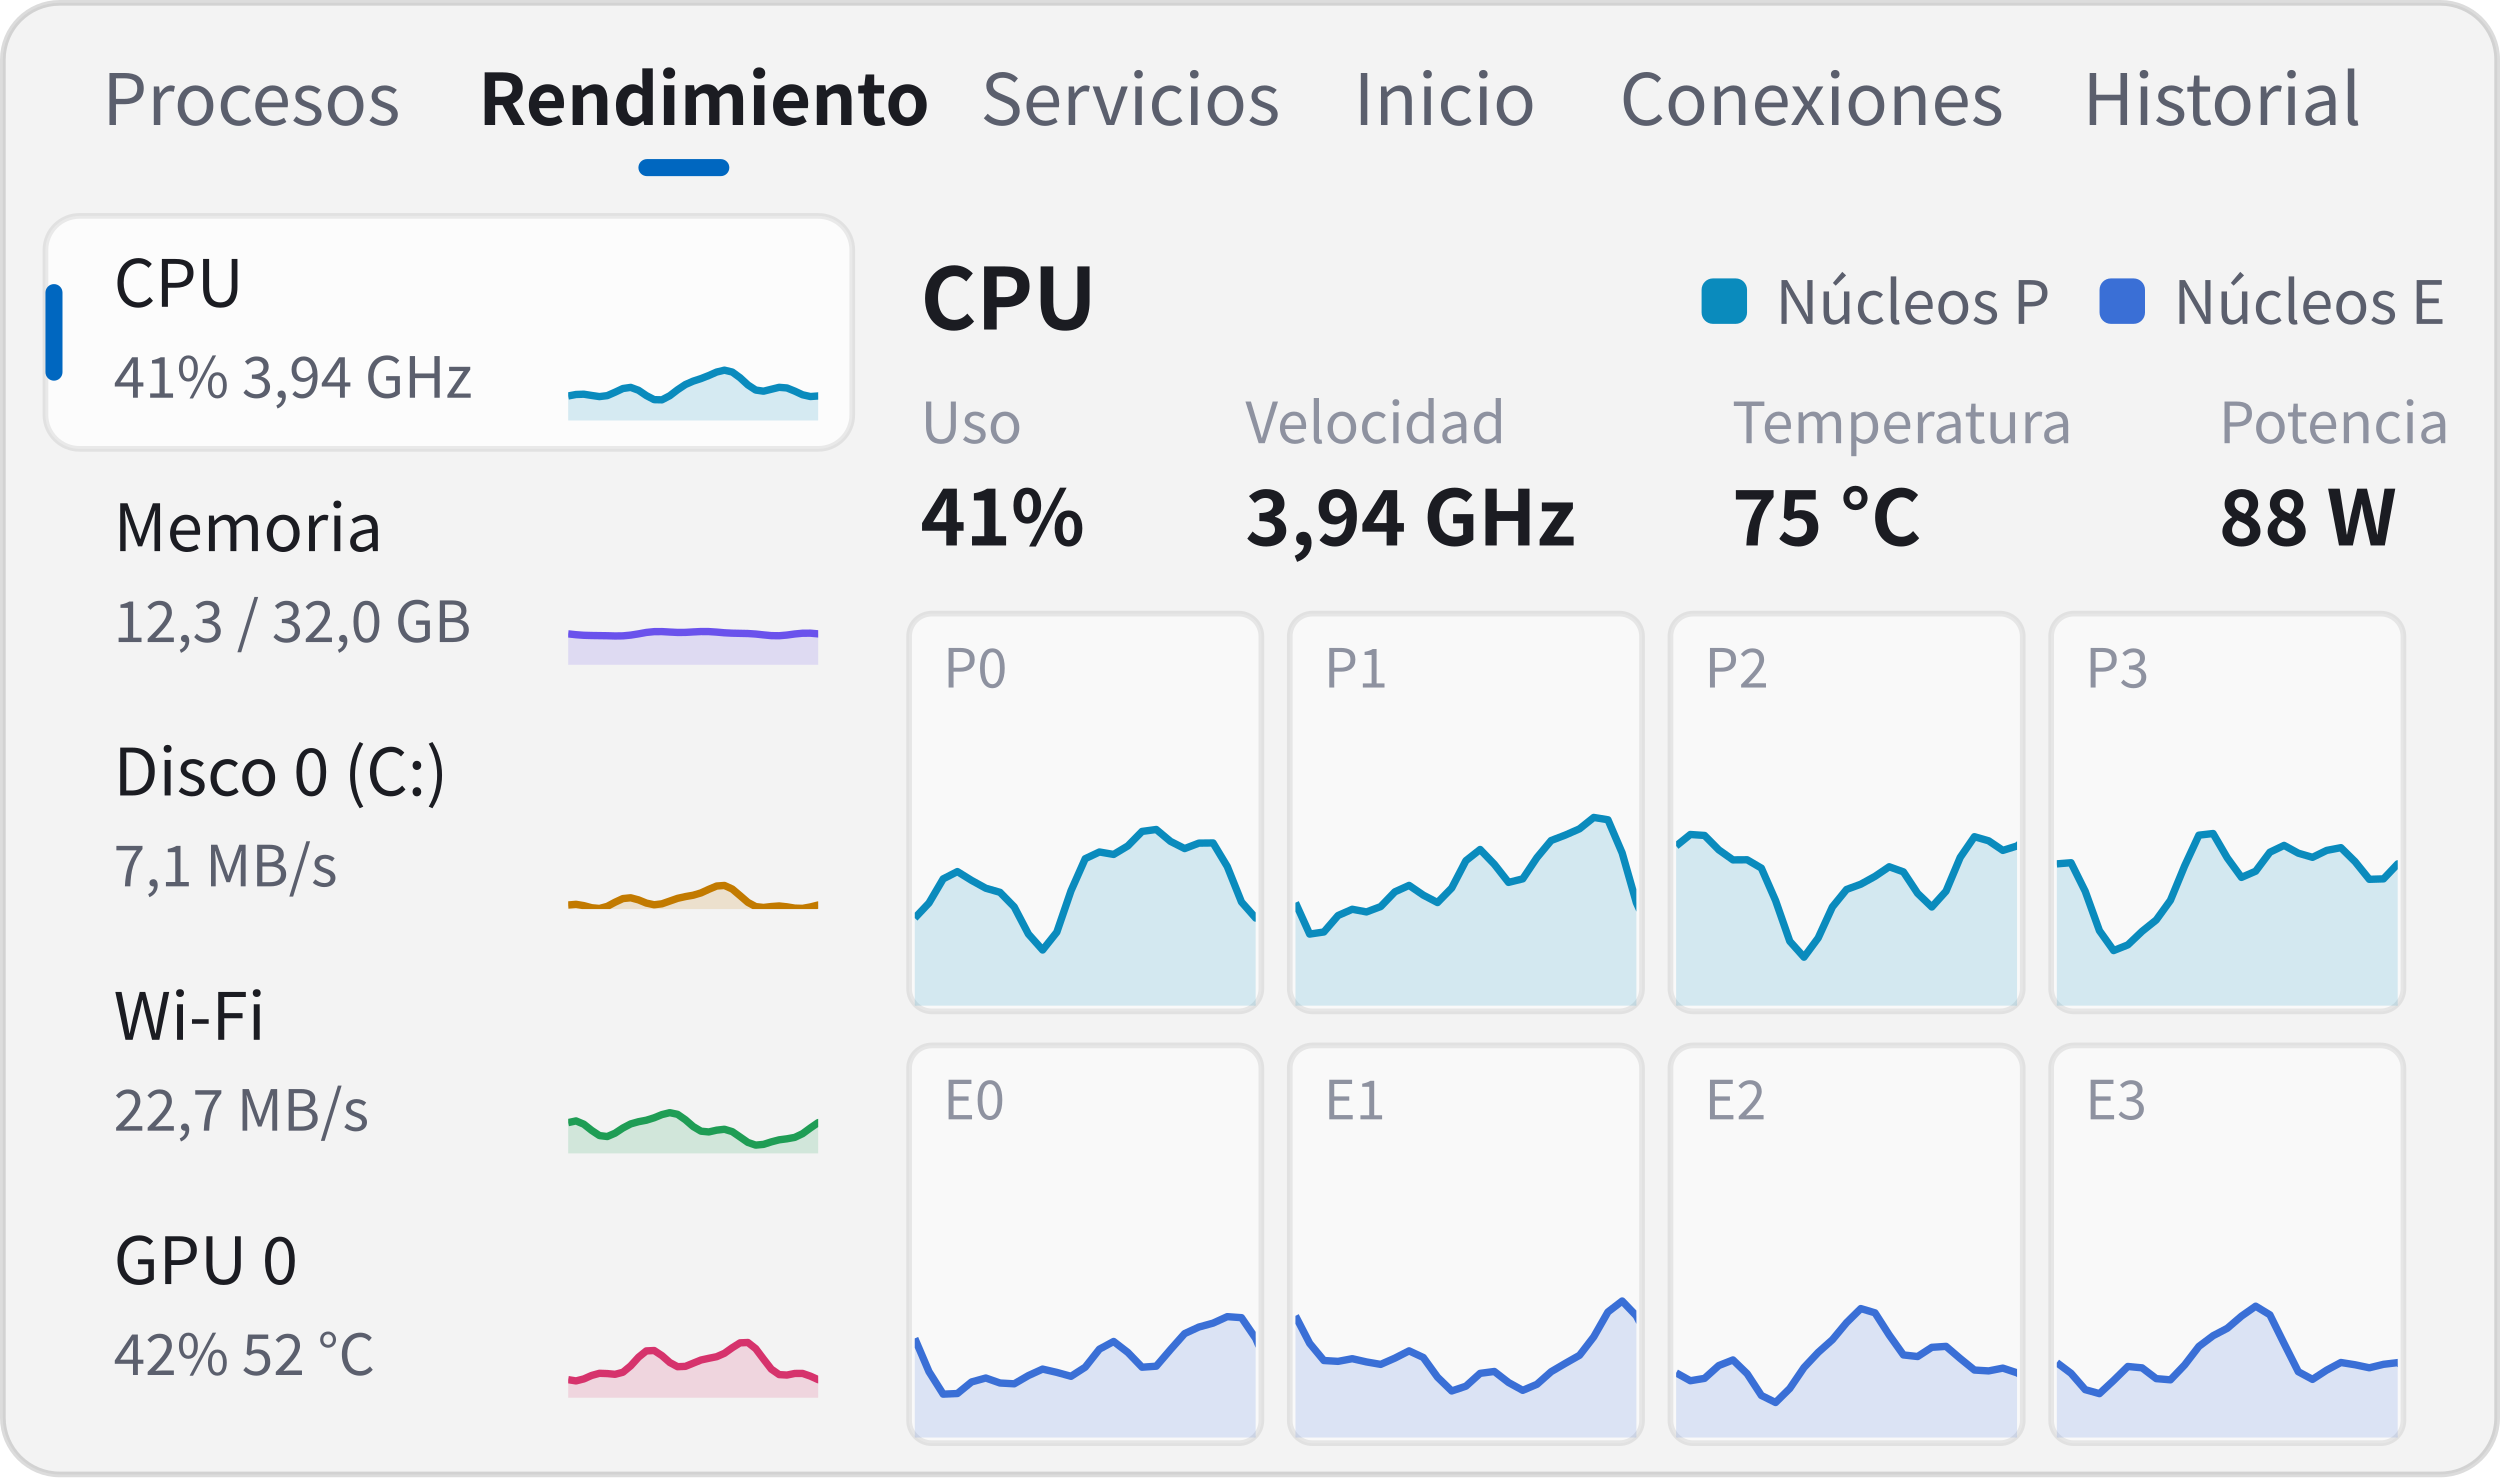
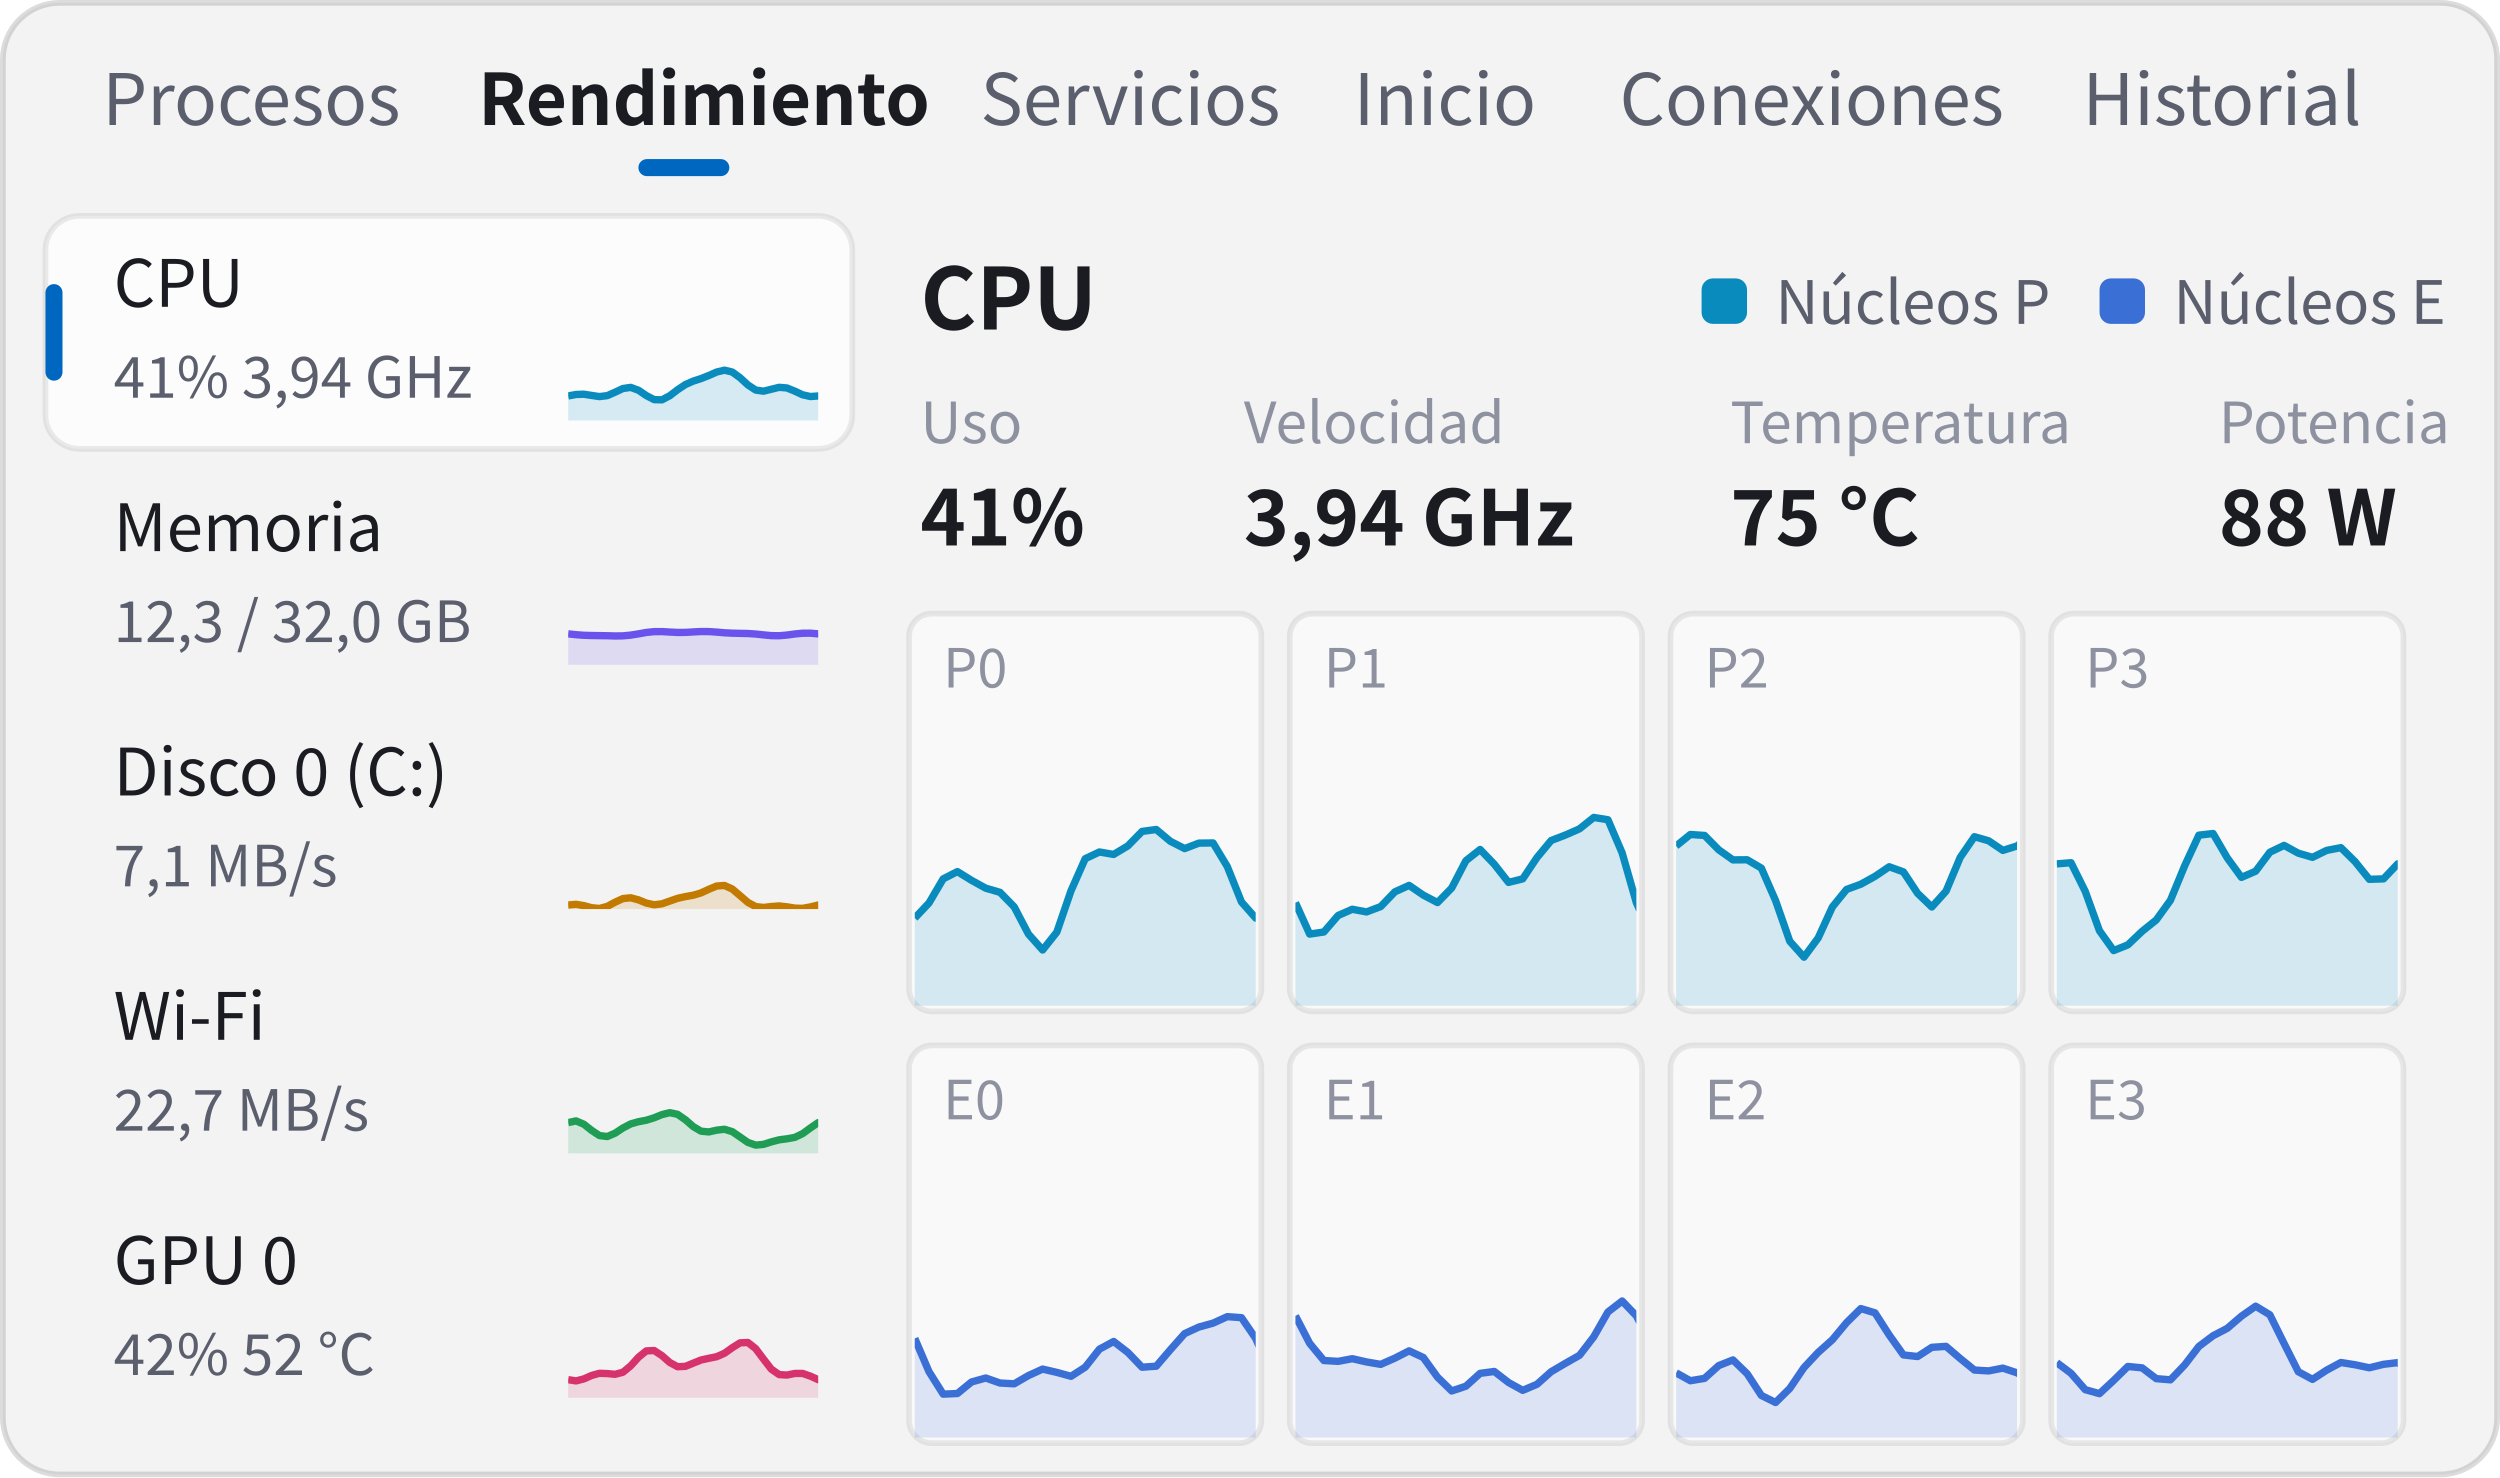
<svg xmlns="http://www.w3.org/2000/svg" width="440" height="260" viewBox="0 0 440 260" role="img" aria-label="Argus · Rendimiento">
  <style>text{font-family:'Segoe UI Variable Text','Segoe UI','PingFang SC','Microsoft YaHei UI','Microsoft YaHei','Noto Sans CJK SC','Noto Sans SC',system-ui,-apple-system,BlinkMacSystemFont,sans-serif;font-variant-numeric:tabular-nums}@keyframes a0{from{transform:translateX(0)}to{transform:translateX(-44px)}}.a0{animation:a0 8s linear infinite}@keyframes a1{from{transform:translateX(0)}to{transform:translateX(-44px)}}.a1{animation:a1 8s linear infinite}@keyframes a2{from{transform:translateX(0)}to{transform:translateX(-44px)}}.a2{animation:a2 8s linear infinite}@keyframes a3{from{transform:translateX(0)}to{transform:translateX(-44px)}}.a3{animation:a3 8s linear infinite}@keyframes a4{from{transform:translateX(0)}to{transform:translateX(-44px)}}.a4{animation:a4 8s linear infinite}@keyframes a5{0%{opacity:1}31%{opacity:1}33.3%{opacity:0}97%{opacity:0}100%{opacity:1}}.a5{animation:a5 6s linear infinite}@keyframes a6{0%{opacity:0}31%{opacity:0}33.3%{opacity:1}64%{opacity:1}66.6%{opacity:0}100%{opacity:0}}.a6{animation:a6 6s linear infinite}@keyframes a7{0%{opacity:0}64%{opacity:0}66.6%{opacity:1}97%{opacity:1}100%{opacity:0}}.a7{animation:a7 6s linear infinite}@keyframes a8{from{transform:translateX(0)}to{transform:translateX(-60px)}}.a8{animation:a8 8s linear infinite}@keyframes a9{from{transform:translateX(0)}to{transform:translateX(-60px)}}.a9{animation:a9 8s linear infinite}@keyframes a10{from{transform:translateX(0)}to{transform:translateX(-60px)}}.a10{animation:a10 8s linear infinite}@keyframes a11{from{transform:translateX(0)}to{transform:translateX(-60px)}}.a11{animation:a11 8s linear infinite}@keyframes a12{from{transform:translateX(0)}to{transform:translateX(-60px)}}.a12{animation:a12 8s linear infinite}@keyframes a13{from{transform:translateX(0)}to{transform:translateX(-60px)}}.a13{animation:a13 8s linear infinite}@keyframes a14{from{transform:translateX(0)}to{transform:translateX(-60px)}}.a14{animation:a14 8s linear infinite}@keyframes a15{from{transform:translateX(0)}to{transform:translateX(-60px)}}.a15{animation:a15 8s linear infinite}@media (prefers-reduced-motion:reduce){*{animation:none!important}}</style>
  <rect x="0.5" y="0.5" width="439" height="259" fill="#f3f3f3" rx="10" stroke="rgba(0,0,0,0.14)" stroke-width="1" />
  <text x="18" y="22" font-size="12.5" fill="#5b5f6d">Procesos</text>
  <text x="84.16" y="22" font-size="12.5" fill="#1b1c22" font-weight="600">Rendimiento</text>
  <rect x="112.36" y="28" width="16" height="3" fill="#0067c0" rx="1.5" />
  <text x="172.56" y="22" font-size="12.5" fill="#5b5f6d">Servicios</text>
  <text x="238.24" y="22" font-size="12.5" fill="#5b5f6d">Inicio</text>
  <text x="285.05" y="22" font-size="12.5" fill="#5b5f6d">Conexiones</text>
  <text x="366.52" y="22" font-size="12.5" fill="#5b5f6d">Historial</text>
  <rect x="8" y="38" width="142" height="41" fill="rgba(255,255,255,0.78)" rx="6" stroke="rgba(0,0,0,0.075)" stroke-width="1" />
  <rect x="8" y="50" width="3" height="17" fill="#0067c0" rx="1.5" />
  <text x="20" y="54" font-size="11.5" fill="#1b1c22">CPU</text>
  <text x="20" y="70" font-size="10" fill="#5b5f6d">41%  3,94 GHz</text>
  <svg x="100" y="58" width="44" height="16" overflow="hidden">
    <g class="a0">
      <path d="M0 11.69L1.38 11.43L2.75 11.38L4.13 11.6L5.5 11.8L6.88 11.63L8.25 11.03L9.63 10.38L11 10.18L12.38 10.69L13.75 11.62L15.13 12.34L16.5 12.37L17.88 11.65L19.25 10.6L20.63 9.68L22 9.08L23.38 8.63L24.75 8.09L26.13 7.48L27.5 7.15L28.88 7.48L30.25 8.48L31.63 9.75L33 10.65L34.38 10.85L35.75 10.51L37.13 10.17L38.5 10.28L39.88 10.84L41.25 11.48L42.63 11.79L44 11.69L45.38 11.43L46.75 11.38L48.13 11.6L49.5 11.8L50.88 11.63L52.25 11.03L53.63 10.38L55 10.18L56.38 10.69L57.75 11.62L59.13 12.34L60.5 12.37L61.88 11.65L63.25 10.6L64.63 9.68L66 9.08L67.38 8.63L68.75 8.09L70.13 7.48L71.5 7.15L72.88 7.48L74.25 8.48L75.63 9.75L77 10.65L78.38 10.85L79.75 10.51L81.13 10.17L82.5 10.28L83.88 10.84L85.25 11.48L86.63 11.79L88 11.69L89.38 16L0 16Z" fill="#0a8bbd" fill-opacity="0.16" />
      <path d="M0 11.69L1.38 11.43L2.75 11.38L4.13 11.6L5.5 11.8L6.88 11.63L8.25 11.03L9.63 10.38L11 10.18L12.38 10.69L13.75 11.62L15.13 12.34L16.5 12.37L17.88 11.65L19.25 10.6L20.63 9.68L22 9.08L23.38 8.63L24.75 8.09L26.13 7.48L27.5 7.15L28.88 7.48L30.25 8.48L31.63 9.75L33 10.65L34.38 10.85L35.75 10.51L37.13 10.17L38.5 10.28L39.88 10.84L41.25 11.48L42.63 11.79L44 11.69L45.38 11.43L46.75 11.38L48.13 11.6L49.5 11.8L50.88 11.63L52.25 11.03L53.63 10.38L55 10.18L56.38 10.69L57.75 11.62L59.13 12.34L60.5 12.37L61.88 11.65L63.25 10.6L64.63 9.68L66 9.08L67.38 8.63L68.75 8.09L70.13 7.48L71.5 7.15L72.88 7.48L74.25 8.48L75.63 9.75L77 10.65L78.38 10.85L79.75 10.51L81.13 10.17L82.5 10.28L83.88 10.84L85.25 11.48L86.63 11.79L88 11.69" fill="none" stroke="#0a8bbd" stroke-width="1.3" stroke-linejoin="round" />
    </g>
  </svg>
  <text x="20" y="97" font-size="11.5" fill="#1b1c22">Memoria</text>
  <text x="20" y="113" font-size="10" fill="#5b5f6d">12,3 / 32,0 GB</text>
  <svg x="100" y="101" width="44" height="16" overflow="hidden">
    <g class="a1">
      <path d="M0 10.56L1.38 10.71L2.75 10.81L4.13 10.85L5.5 10.87L6.88 10.89L8.25 10.93L9.63 10.91L11 10.78L12.38 10.56L13.75 10.31L15.13 10.17L16.5 10.16L17.88 10.24L19.25 10.31L20.63 10.3L22 10.22L23.38 10.15L24.75 10.16L26.13 10.25L27.5 10.37L28.88 10.44L30.25 10.47L31.63 10.5L33 10.59L34.38 10.74L35.75 10.87L37.13 10.89L38.5 10.77L39.88 10.58L41.25 10.45L42.63 10.44L44 10.56L45.38 10.71L46.75 10.81L48.13 10.85L49.5 10.87L50.88 10.89L52.25 10.93L53.63 10.91L55 10.78L56.38 10.56L57.75 10.31L59.13 10.17L60.5 10.16L61.88 10.24L63.25 10.31L64.63 10.3L66 10.22L67.38 10.15L68.75 10.16L70.13 10.25L71.5 10.37L72.88 10.44L74.25 10.47L75.63 10.5L77 10.59L78.38 10.74L79.75 10.87L81.13 10.89L82.5 10.77L83.88 10.58L85.25 10.45L86.63 10.44L88 10.56L89.38 16L0 16Z" fill="#6a52ec" fill-opacity="0.16" />
      <path d="M0 10.56L1.38 10.71L2.75 10.81L4.13 10.85L5.5 10.87L6.88 10.89L8.25 10.93L9.63 10.91L11 10.78L12.38 10.56L13.75 10.31L15.13 10.17L16.5 10.16L17.88 10.24L19.25 10.31L20.63 10.3L22 10.22L23.38 10.15L24.75 10.16L26.13 10.25L27.5 10.37L28.88 10.44L30.25 10.47L31.63 10.5L33 10.59L34.38 10.74L35.75 10.87L37.13 10.89L38.5 10.77L39.88 10.58L41.25 10.45L42.63 10.44L44 10.56L45.38 10.71L46.75 10.81L48.13 10.85L49.5 10.87L50.88 10.89L52.25 10.93L53.63 10.91L55 10.78L56.38 10.56L57.75 10.31L59.13 10.17L60.5 10.16L61.88 10.24L63.25 10.31L64.63 10.3L66 10.22L67.38 10.15L68.75 10.16L70.13 10.25L71.5 10.37L72.88 10.44L74.25 10.47L75.63 10.5L77 10.59L78.38 10.74L79.75 10.87L81.13 10.89L82.5 10.77L83.88 10.58L85.25 10.45L86.63 10.44L88 10.56" fill="none" stroke="#6a52ec" stroke-width="1.3" stroke-linejoin="round" />
    </g>
  </svg>
  <text x="20" y="140" font-size="11.5" fill="#1b1c22">Disco 0 (C:)</text>
  <text x="20" y="156" font-size="10" fill="#5b5f6d">7,1 MB/s</text>
  <svg x="100" y="144" width="44" height="16" overflow="hidden">
    <g class="a2">
      <path d="M0 15.28L1.38 15.16L2.75 15.39L4.13 15.76L5.5 15.89L6.88 15.52L8.25 14.79L9.63 14.15L11 14.01L12.38 14.38L13.75 14.94L15.13 15.24L16.5 15.07L17.88 14.59L19.25 14.11L20.63 13.8L22 13.56L23.38 13.15L24.75 12.52L26.13 11.94L27.5 11.84L28.88 12.47L30.25 13.63L31.63 14.82L33 15.56L34.38 15.71L35.75 15.55L37.13 15.45L38.5 15.6L39.88 15.83L41.25 15.87L42.63 15.62L44 15.28L45.38 15.16L46.75 15.39L48.13 15.76L49.5 15.89L50.88 15.52L52.25 14.79L53.63 14.15L55 14.01L56.38 14.38L57.75 14.94L59.13 15.24L60.5 15.07L61.88 14.59L63.25 14.11L64.63 13.8L66 13.56L67.38 13.15L68.75 12.52L70.13 11.94L71.5 11.84L72.88 12.47L74.25 13.63L75.63 14.82L77 15.56L78.38 15.71L79.75 15.55L81.13 15.45L82.5 15.6L83.88 15.83L85.25 15.87L86.63 15.62L88 15.28L89.38 16L0 16Z" fill="#c27a00" fill-opacity="0.16" />
      <path d="M0 15.28L1.38 15.16L2.75 15.39L4.13 15.76L5.5 15.89L6.88 15.52L8.25 14.79L9.63 14.15L11 14.01L12.38 14.38L13.75 14.94L15.13 15.24L16.5 15.07L17.88 14.59L19.25 14.11L20.63 13.8L22 13.56L23.38 13.15L24.75 12.52L26.13 11.94L27.5 11.84L28.88 12.47L30.25 13.63L31.63 14.82L33 15.56L34.38 15.71L35.75 15.55L37.13 15.45L38.5 15.6L39.88 15.83L41.25 15.87L42.63 15.62L44 15.28L45.38 15.16L46.75 15.39L48.13 15.76L49.5 15.89L50.88 15.52L52.25 14.79L53.63 14.15L55 14.01L56.38 14.38L57.75 14.94L59.13 15.24L60.5 15.07L61.88 14.59L63.25 14.11L64.63 13.8L66 13.56L67.38 13.15L68.75 12.52L70.13 11.94L71.5 11.84L72.88 12.47L74.25 13.63L75.63 14.82L77 15.56L78.38 15.71L79.75 15.55L81.13 15.45L82.5 15.6L83.88 15.83L85.25 15.87L86.63 15.62L88 15.28" fill="none" stroke="#c27a00" stroke-width="1.3" stroke-linejoin="round" />
    </g>
  </svg>
  <text x="20" y="183" font-size="11.5" fill="#1b1c22">Wi-Fi</text>
  <text x="20" y="199" font-size="10" fill="#5b5f6d">22,7 MB/s</text>
  <svg x="100" y="187" width="44" height="16" overflow="hidden">
    <g class="a3">
      <path d="M0 10.58L1.38 10.28L2.75 10.86L4.13 11.95L5.5 12.86L6.88 13.03L8.25 12.44L9.63 11.53L11 10.81L12.38 10.42L13.75 10.16L15.13 9.73L16.5 9.17L17.88 8.83L19.25 9.12L20.63 10.08L22 11.27L23.38 12.09L24.75 12.22L26.13 11.91L27.5 11.75L28.88 12.17L30.25 13.11L31.63 14.07L33 14.54L34.38 14.41L35.75 13.97L37.13 13.61L38.5 13.43L39.88 13.18L41.25 12.53L42.63 11.52L44 10.58L45.38 10.28L46.75 10.86L48.13 11.95L49.5 12.86L50.88 13.03L52.25 12.44L53.63 11.53L55 10.81L56.38 10.42L57.75 10.16L59.13 9.73L60.5 9.17L61.88 8.83L63.25 9.12L64.63 10.08L66 11.27L67.38 12.09L68.75 12.22L70.13 11.91L71.5 11.75L72.88 12.17L74.25 13.11L75.63 14.07L77 14.54L78.38 14.41L79.75 13.97L81.13 13.61L82.5 13.43L83.88 13.18L85.25 12.53L86.63 11.52L88 10.58L89.38 16L0 16Z" fill="#1f9d55" fill-opacity="0.16" />
      <path d="M0 10.58L1.38 10.28L2.75 10.86L4.13 11.95L5.5 12.86L6.88 13.03L8.25 12.44L9.63 11.53L11 10.81L12.38 10.42L13.75 10.16L15.13 9.73L16.5 9.17L17.88 8.83L19.25 9.12L20.63 10.08L22 11.27L23.38 12.09L24.75 12.22L26.13 11.91L27.5 11.75L28.88 12.17L30.25 13.11L31.63 14.07L33 14.54L34.38 14.41L35.75 13.97L37.13 13.61L38.5 13.43L39.88 13.18L41.25 12.53L42.63 11.52L44 10.58L45.38 10.28L46.75 10.86L48.13 11.95L49.5 12.86L50.88 13.03L52.25 12.44L53.63 11.53L55 10.81L56.38 10.42L57.75 10.16L59.13 9.73L60.5 9.17L61.88 8.83L63.25 9.12L64.63 10.08L66 11.27L67.38 12.09L68.75 12.22L70.13 11.91L71.5 11.75L72.88 12.17L74.25 13.11L75.63 14.07L77 14.54L78.38 14.41L79.75 13.97L81.13 13.61L82.5 13.43L83.88 13.18L85.25 12.53L86.63 11.52L88 10.58" fill="none" stroke="#1f9d55" stroke-width="1.3" stroke-linejoin="round" />
    </g>
  </svg>
  <text x="20" y="226" font-size="11.5" fill="#1b1c22">GPU 0</text>
  <text x="20" y="242" font-size="10" fill="#5b5f6d">42%  52 °C</text>
  <svg x="100" y="230" width="44" height="16" overflow="hidden">
    <g class="a4">
      <path d="M0 12.82L1.38 13.04L2.75 12.69L4.13 12.08L5.5 11.7L6.88 11.75L8.25 11.88L9.63 11.52L11 10.39L12.38 8.87L13.75 7.76L15.13 7.69L16.5 8.59L17.88 9.8L19.25 10.54L20.63 10.48L22 9.92L23.38 9.36L24.75 9.06L26.13 8.78L27.5 8.18L28.88 7.2L30.25 6.34L31.63 6.28L33 7.36L34.38 9.2L35.75 10.97L37.13 11.93L38.5 12.01L39.88 11.73L41.25 11.72L42.63 12.2L44 12.82L45.38 13.04L46.75 12.69L48.13 12.08L49.5 11.7L50.88 11.75L52.25 11.88L53.63 11.52L55 10.39L56.38 8.87L57.75 7.76L59.13 7.69L60.5 8.59L61.88 9.8L63.25 10.54L64.63 10.48L66 9.92L67.38 9.36L68.75 9.06L70.13 8.78L71.5 8.18L72.88 7.2L74.25 6.34L75.63 6.28L77 7.36L78.38 9.2L79.75 10.97L81.13 11.93L82.5 12.01L83.88 11.73L85.25 11.72L86.63 12.2L88 12.82L89.38 16L0 16Z" fill="#d6336c" fill-opacity="0.16" />
      <path d="M0 12.82L1.38 13.04L2.75 12.69L4.13 12.08L5.5 11.7L6.88 11.75L8.25 11.88L9.63 11.52L11 10.39L12.38 8.87L13.75 7.76L15.13 7.69L16.5 8.59L17.88 9.8L19.25 10.54L20.63 10.48L22 9.92L23.38 9.36L24.75 9.06L26.13 8.78L27.5 8.18L28.88 7.2L30.25 6.34L31.63 6.28L33 7.36L34.38 9.2L35.75 10.97L37.13 11.93L38.5 12.01L39.88 11.73L41.25 11.72L42.63 12.2L44 12.82L45.38 13.04L46.75 12.69L48.13 12.08L49.5 11.7L50.88 11.75L52.25 11.88L53.63 11.52L55 10.39L56.38 8.87L57.75 7.76L59.13 7.69L60.5 8.59L61.88 9.8L63.25 10.54L64.63 10.48L66 9.92L67.38 9.36L68.75 9.06L70.13 8.78L71.5 8.18L72.88 7.2L74.25 6.34L75.63 6.28L77 7.36L78.38 9.2L79.75 10.97L81.13 11.93L82.5 12.01L83.88 11.73L85.25 11.72L86.63 12.2L88 12.82" fill="none" stroke="#d6336c" stroke-width="1.3" stroke-linejoin="round" />
    </g>
  </svg>
  <text x="162" y="58" font-size="15" fill="#1b1c22" font-weight="600">CPU</text>
  <text x="382.52" y="57" font-size="10.5" fill="#5b5f6d">Núcleos E</text>
  <rect x="369.52" y="49" width="8" height="8" fill="#3a6fd6" rx="2" />
  <text x="312.48" y="57" font-size="10.5" fill="#5b5f6d">Núcleos P</text>
  <rect x="299.48" y="49" width="8" height="8" fill="#0a8bbd" rx="2" />
  <text x="162" y="78" font-size="10" fill="#8e92a0">Uso</text>
  <text x="162" y="96" font-size="13.5" fill="#1b1c22" font-weight="600" opacity="1" class="a5">41%</text>
  <text x="162" y="96" font-size="13.5" fill="#1b1c22" font-weight="600" opacity="0" class="a6">44%</text>
  <text x="162" y="96" font-size="13.5" fill="#1b1c22" font-weight="600" opacity="0" class="a7">38%</text>
-   <text x="219.18" y="78" font-size="10" fill="#8e92a0">Velocidad</text>
-   <text x="219.18" y="96" font-size="13.5" fill="#1b1c22" font-weight="600" opacity="1" class="a5">3,94 GHz</text>
-   <text x="219.18" y="96" font-size="13.5" fill="#1b1c22" font-weight="600" opacity="0" class="a6">4,12 GHz</text>
-   <text x="219.18" y="96" font-size="13.5" fill="#1b1c22" font-weight="600" opacity="0" class="a7">3,87 GHz</text>
-   <text x="304.84" y="78" font-size="10" fill="#8e92a0">Temperatura</text>
-   <text x="304.84" y="96" font-size="13.5" fill="#1b1c22" font-weight="600" opacity="1" class="a5">75 °C</text>
-   <text x="304.84" y="96" font-size="13.5" fill="#1b1c22" font-weight="600" opacity="0" class="a6">77 °C</text>
-   <text x="304.84" y="96" font-size="13.5" fill="#1b1c22" font-weight="600" opacity="0" class="a7">74 °C</text>
+   <text x="218.91" y="78" font-size="10" fill="#8e92a0">Velocidad</text>
+   <text x="218.91" y="96" font-size="13.5" fill="#1b1c22" font-weight="600" opacity="1" class="a5">3,94 GHz</text>
+   <text x="218.91" y="96" font-size="13.5" fill="#1b1c22" font-weight="600" opacity="0" class="a6">4,12 GHz</text>
+   <text x="218.91" y="96" font-size="13.5" fill="#1b1c22" font-weight="600" opacity="0" class="a7">3,87 GHz</text>
+   <text x="304.54" y="78" font-size="10" fill="#8e92a0">Temperatura</text>
+   <text x="304.54" y="96" font-size="13.5" fill="#1b1c22" font-weight="600" opacity="1" class="a5">75 °C</text>
+   <text x="304.54" y="96" font-size="13.5" fill="#1b1c22" font-weight="600" opacity="0" class="a6">77 °C</text>
+   <text x="304.54" y="96" font-size="13.5" fill="#1b1c22" font-weight="600" opacity="0" class="a7">74 °C</text>
  <text x="390.5" y="78" font-size="10" fill="#8e92a0">Potencia</text>
  <text x="390.5" y="96" font-size="13.5" fill="#1b1c22" font-weight="600" opacity="1" class="a5">88 W</text>
  <text x="390.5" y="96" font-size="13.5" fill="#1b1c22" font-weight="600" opacity="0" class="a6">93 W</text>
  <text x="390.5" y="96" font-size="13.5" fill="#1b1c22" font-weight="600" opacity="0" class="a7">84 W</text>
  <rect x="160" y="108" width="62" height="70" fill="rgba(255,255,255,0.5)" rx="4" stroke="rgba(0,0,0,0.075)" stroke-width="1" />
  <text x="166" y="121" font-size="9.5" fill="#8e92a0">P0</text>
  <svg x="161" y="126" width="60" height="51" overflow="hidden">
    <g class="a8">
      <path d="M0 35.58L2.5 32.93L5 28.68L7.5 27.4L10 28.95L12.5 30.33L15 31.05L17.5 33.61L20 38.39L22.5 41.2L25 38.06L27.5 30.77L30 25.13L32.5 23.95L35 24.38L37.5 22.88L40 20.33L42.5 19.99L45 22.08L47.5 23.35L50 22.39L52.5 22.36L55 26.51L57.5 32.75L60 35.58L62.5 32.93L65 28.68L67.5 27.4L70 28.95L72.5 30.33L75 31.05L77.5 33.61L80 38.39L82.5 41.2L85 38.06L87.5 30.77L90 25.13L92.5 23.95L95 24.38L97.5 22.88L100 20.33L102.5 19.99L105 22.08L107.5 23.35L110 22.39L112.5 22.36L115 26.51L117.5 32.75L120 35.58L122.5 51L0 51Z" fill="#0a8bbd" fill-opacity="0.16" />
      <path d="M0 35.58L2.5 32.93L5 28.68L7.5 27.4L10 28.95L12.5 30.33L15 31.05L17.5 33.61L20 38.39L22.5 41.2L25 38.06L27.5 30.77L30 25.13L32.5 23.95L35 24.38L37.5 22.88L40 20.33L42.5 19.99L45 22.08L47.5 23.35L50 22.39L52.5 22.36L55 26.51L57.5 32.75L60 35.58L62.5 32.93L65 28.68L67.5 27.4L70 28.95L72.5 30.33L75 31.05L77.5 33.61L80 38.39L82.5 41.2L85 38.06L87.5 30.77L90 25.13L92.5 23.95L95 24.38L97.5 22.88L100 20.33L102.5 19.99L105 22.08L107.5 23.35L110 22.39L112.5 22.36L115 26.51L117.5 32.75L120 35.58" fill="none" stroke="#0a8bbd" stroke-width="1.3" stroke-linejoin="round" />
    </g>
  </svg>
  <rect x="227" y="108" width="62" height="70" fill="rgba(255,255,255,0.5)" rx="4" stroke="rgba(0,0,0,0.075)" stroke-width="1" />
  <text x="233" y="121" font-size="9.5" fill="#8e92a0">P1</text>
  <svg x="228" y="126" width="60" height="51" overflow="hidden">
    <g class="a9">
      <path d="M0 32.87L2.5 38.4L5 38.03L7.5 35.13L10 34.03L12.5 34.5L15 33.56L17.5 30.96L20 29.83L22.5 31.54L25 32.85L27.5 30.29L30 25.48L32.5 23.51L35 26.11L37.5 29.3L40 28.68L42.5 24.94L45 21.93L47.5 20.97L50 19.87L52.5 17.87L55 18.28L57.5 24.12L60 32.87L62.5 38.4L65 38.03L67.5 35.13L70 34.03L72.5 34.5L75 33.56L77.5 30.96L80 29.83L82.5 31.54L85 32.85L87.5 30.29L90 25.48L92.5 23.51L95 26.11L97.5 29.3L100 28.68L102.5 24.94L105 21.93L107.5 20.97L110 19.87L112.5 17.87L115 18.28L117.5 24.12L120 32.87L122.5 51L0 51Z" fill="#0a8bbd" fill-opacity="0.16" />
      <path d="M0 32.87L2.5 38.4L5 38.03L7.5 35.13L10 34.03L12.5 34.5L15 33.56L17.5 30.96L20 29.83L22.5 31.54L25 32.85L27.5 30.29L30 25.48L32.5 23.51L35 26.11L37.5 29.3L40 28.68L42.5 24.94L45 21.93L47.5 20.97L50 19.87L52.5 17.87L55 18.28L57.5 24.12L60 32.87L62.5 38.4L65 38.03L67.5 35.13L70 34.03L72.5 34.5L75 33.56L77.5 30.96L80 29.83L82.5 31.54L85 32.85L87.5 30.29L90 25.48L92.5 23.51L95 26.11L97.5 29.3L100 28.68L102.5 24.94L105 21.93L107.5 20.97L110 19.87L112.5 17.87L115 18.28L117.5 24.12L120 32.87" fill="none" stroke="#0a8bbd" stroke-width="1.3" stroke-linejoin="round" />
    </g>
  </svg>
  <rect x="294" y="108" width="62" height="70" fill="rgba(255,255,255,0.5)" rx="4" stroke="rgba(0,0,0,0.075)" stroke-width="1" />
  <text x="300" y="121" font-size="9.5" fill="#8e92a0">P2</text>
  <svg x="295" y="126" width="60" height="51" overflow="hidden">
    <g class="a10">
      <path d="M0 22.89L2.5 20.87L5 21.04L7.5 23.57L10 25.34L12.5 25.32L15 26.79L17.5 32.5L20 39.66L22.5 42.46L25 39.08L27.5 33.62L30 30.54L32.5 29.62L35 28.24L37.5 26.55L40 27.45L42.5 31.23L45 33.63L47.5 30.85L50 24.9L52.5 21.26L55 21.98L57.5 23.67L60 22.89L62.5 20.87L65 21.04L67.5 23.57L70 25.34L72.5 25.32L75 26.79L77.5 32.5L80 39.66L82.5 42.46L85 39.08L87.5 33.62L90 30.54L92.5 29.62L95 28.24L97.5 26.55L100 27.45L102.5 31.23L105 33.63L107.5 30.85L110 24.9L112.5 21.26L115 21.98L117.5 23.67L120 22.89L122.5 51L0 51Z" fill="#0a8bbd" fill-opacity="0.16" />
      <path d="M0 22.89L2.5 20.87L5 21.04L7.5 23.57L10 25.34L12.5 25.32L15 26.79L17.5 32.5L20 39.66L22.5 42.46L25 39.08L27.5 33.62L30 30.54L32.5 29.62L35 28.24L37.5 26.55L40 27.45L42.5 31.23L45 33.63L47.5 30.85L50 24.9L52.5 21.26L55 21.98L57.5 23.67L60 22.89L62.5 20.87L65 21.04L67.5 23.57L70 25.34L72.5 25.32L75 26.79L77.5 32.5L80 39.66L82.5 42.46L85 39.08L87.5 33.62L90 30.54L92.5 29.62L95 28.24L97.5 26.55L100 27.45L102.5 31.23L105 33.63L107.5 30.85L110 24.9L112.5 21.26L115 21.98L117.5 23.67L120 22.89" fill="none" stroke="#0a8bbd" stroke-width="1.3" stroke-linejoin="round" />
    </g>
  </svg>
  <rect x="361" y="108" width="62" height="70" fill="rgba(255,255,255,0.5)" rx="4" stroke="rgba(0,0,0,0.075)" stroke-width="1" />
  <text x="367" y="121" font-size="9.5" fill="#8e92a0">P3</text>
  <svg x="362" y="126" width="60" height="51" overflow="hidden">
    <g class="a11">
      <path d="M0 26.04L2.5 25.84L5 30.87L7.5 37.8L10 41.3L12.5 40.3L15 37.92L17.5 35.91L20 32.45L22.5 26.38L25 20.99L27.5 20.7L30 24.99L32.5 28.42L35 27.33L37.5 23.99L40 22.79L42.5 24.16L45 24.89L47.5 23.67L50 23.19L52.5 25.66L55 28.76L57.5 28.68L60 26.04L62.5 25.84L65 30.87L67.5 37.8L70 41.3L72.5 40.3L75 37.92L77.5 35.91L80 32.45L82.5 26.38L85 20.99L87.5 20.7L90 24.99L92.5 28.42L95 27.33L97.5 23.99L100 22.79L102.5 24.16L105 24.89L107.5 23.67L110 23.19L112.5 25.66L115 28.76L117.5 28.68L120 26.04L122.5 51L0 51Z" fill="#0a8bbd" fill-opacity="0.16" />
      <path d="M0 26.04L2.5 25.84L5 30.87L7.5 37.8L10 41.3L12.5 40.3L15 37.92L17.5 35.91L20 32.45L22.5 26.38L25 20.99L27.5 20.7L30 24.99L32.5 28.42L35 27.33L37.5 23.99L40 22.79L42.5 24.16L45 24.89L47.5 23.67L50 23.19L52.5 25.66L55 28.76L57.5 28.68L60 26.04L62.5 25.84L65 30.87L67.5 37.8L70 41.3L72.5 40.3L75 37.92L77.5 35.91L80 32.45L82.5 26.38L85 20.99L87.5 20.7L90 24.99L92.5 28.42L95 27.33L97.5 23.99L100 22.79L102.5 24.16L105 24.89L107.5 23.67L110 23.19L112.5 25.66L115 28.76L117.5 28.68L120 26.04" fill="none" stroke="#0a8bbd" stroke-width="1.3" stroke-linejoin="round" />
    </g>
  </svg>
  <rect x="160" y="184" width="62" height="70" fill="rgba(255,255,255,0.5)" rx="4" stroke="rgba(0,0,0,0.075)" stroke-width="1" />
  <text x="166" y="197" font-size="9.5" fill="#8e92a0">E0</text>
  <svg x="161" y="202" width="60" height="51" overflow="hidden">
    <g class="a12">
      <path d="M0 33.56L2.5 39.41L5 43.37L7.5 43.26L10 41.22L12.5 40.53L15 41.41L17.5 41.55L20 40.1L22.5 38.96L25 39.54L27.5 40.23L30 38.62L32.5 35.45L35 34.1L37.5 36.03L40 38.63L42.5 38.45L45 35.53L47.5 32.71L50 31.56L52.5 30.87L55 29.73L57.5 29.91L60 33.56L62.5 39.41L65 43.37L67.5 43.26L70 41.22L72.5 40.53L75 41.41L77.5 41.55L80 40.1L82.5 38.96L85 39.54L87.5 40.23L90 38.62L92.5 35.45L95 34.1L97.5 36.03L100 38.63L102.5 38.45L105 35.53L107.5 32.71L110 31.56L112.5 30.87L115 29.73L117.5 29.91L120 33.56L122.5 51L0 51Z" fill="#3a6fd6" fill-opacity="0.16" />
      <path d="M0 33.56L2.5 39.41L5 43.37L7.5 43.26L10 41.22L12.5 40.53L15 41.41L17.5 41.55L20 40.1L22.5 38.96L25 39.54L27.5 40.23L30 38.62L32.5 35.45L35 34.1L37.5 36.03L40 38.63L42.5 38.45L45 35.53L47.5 32.71L50 31.56L52.5 30.87L55 29.73L57.5 29.91L60 33.56L62.5 39.41L65 43.37L67.5 43.26L70 41.22L72.5 40.53L75 41.41L77.5 41.55L80 40.1L82.5 38.96L85 39.54L87.5 40.23L90 38.62L92.5 35.45L95 34.1L97.5 36.03L100 38.63L102.5 38.45L105 35.53L107.5 32.71L110 31.56L112.5 30.87L115 29.73L117.5 29.91L120 33.56" fill="none" stroke="#3a6fd6" stroke-width="1.3" stroke-linejoin="round" />
    </g>
  </svg>
  <rect x="227" y="184" width="62" height="70" fill="rgba(255,255,255,0.5)" rx="4" stroke="rgba(0,0,0,0.075)" stroke-width="1" />
  <text x="233" y="197" font-size="9.5" fill="#8e92a0">E1</text>
  <svg x="228" y="202" width="60" height="51" overflow="hidden">
    <g class="a13">
      <path d="M0 29.59L2.5 34.43L5 37.45L7.5 37.6L10 37.13L12.5 37.7L15 38.13L17.5 37.03L20 35.75L22.5 36.92L25 40.38L27.5 42.81L30 41.97L32.5 39.71L35 39.38L37.5 41.32L40 42.7L42.5 41.64L45 39.42L47.5 37.95L50 36.53L52.5 33.28L55 28.9L57.5 26.98L60 29.59L62.5 34.43L65 37.45L67.5 37.6L70 37.13L72.5 37.7L75 38.13L77.5 37.03L80 35.75L82.5 36.92L85 40.38L87.5 42.81L90 41.97L92.5 39.71L95 39.38L97.5 41.32L100 42.7L102.5 41.64L105 39.42L107.5 37.95L110 36.53L112.5 33.28L115 28.9L117.5 26.98L120 29.59L122.5 51L0 51Z" fill="#3a6fd6" fill-opacity="0.16" />
      <path d="M0 29.59L2.5 34.43L5 37.45L7.5 37.6L10 37.13L12.5 37.7L15 38.13L17.5 37.03L20 35.75L22.5 36.92L25 40.38L27.5 42.81L30 41.97L32.5 39.71L35 39.38L37.5 41.32L40 42.7L42.5 41.64L45 39.42L47.5 37.95L50 36.53L52.5 33.28L55 28.9L57.5 26.98L60 29.59L62.5 34.43L65 37.45L67.5 37.6L70 37.13L72.5 37.7L75 38.13L77.5 37.03L80 35.75L82.5 36.92L85 40.38L87.5 42.81L90 41.97L92.5 39.71L95 39.38L97.5 41.32L100 42.7L102.5 41.64L105 39.42L107.5 37.95L110 36.53L112.5 33.28L115 28.9L117.5 26.98L120 29.59" fill="none" stroke="#3a6fd6" stroke-width="1.3" stroke-linejoin="round" />
    </g>
  </svg>
  <rect x="294" y="184" width="62" height="70" fill="rgba(255,255,255,0.5)" rx="4" stroke="rgba(0,0,0,0.075)" stroke-width="1" />
  <text x="300" y="197" font-size="9.5" fill="#8e92a0">E2</text>
  <svg x="295" y="202" width="60" height="51" overflow="hidden">
    <g class="a14">
      <path d="M0 39.62L2.5 41.01L5 40.59L7.5 38.34L10 37.35L12.5 39.78L15 43.6L17.5 44.84L20 42.37L22.5 38.69L25 36.02L27.5 33.79L30 30.78L32.5 28.31L35 29.06L37.5 32.96L40 36.47L42.5 36.75L45 35.13L47.5 34.96L50 37.1L52.5 39.13L55 39.28L57.5 38.79L60 39.62L62.5 41.01L65 40.59L67.5 38.34L70 37.35L72.5 39.78L75 43.6L77.5 44.84L80 42.37L82.5 38.69L85 36.02L87.5 33.79L90 30.78L92.5 28.31L95 29.06L97.5 32.96L100 36.47L102.5 36.75L105 35.13L107.5 34.96L110 37.1L112.5 39.13L115 39.28L117.5 38.79L120 39.62L122.5 51L0 51Z" fill="#3a6fd6" fill-opacity="0.16" />
      <path d="M0 39.62L2.5 41.01L5 40.59L7.5 38.34L10 37.35L12.5 39.78L15 43.6L17.5 44.84L20 42.37L22.5 38.69L25 36.02L27.5 33.79L30 30.78L32.5 28.31L35 29.06L37.5 32.96L40 36.47L42.5 36.75L45 35.13L47.5 34.96L50 37.1L52.5 39.13L55 39.28L57.5 38.79L60 39.62L62.5 41.01L65 40.59L67.5 38.34L70 37.35L72.5 39.78L75 43.6L77.5 44.84L80 42.37L82.5 38.69L85 36.02L87.5 33.79L90 30.78L92.5 28.31L95 29.06L97.5 32.96L100 36.47L102.5 36.75L105 35.13L107.5 34.96L110 37.1L112.5 39.13L115 39.28L117.5 38.79L120 39.62" fill="none" stroke="#3a6fd6" stroke-width="1.3" stroke-linejoin="round" />
    </g>
  </svg>
  <rect x="361" y="184" width="62" height="70" fill="rgba(255,255,255,0.5)" rx="4" stroke="rgba(0,0,0,0.075)" stroke-width="1" />
  <text x="367" y="197" font-size="9.5" fill="#8e92a0">E3</text>
  <svg x="362" y="202" width="60" height="51" overflow="hidden">
    <g class="a15">
      <path d="M0 37.82L2.5 39.7L5 42.58L7.5 43.28L10 40.96L12.5 38.5L15 38.74L17.5 40.64L20 40.85L22.5 38.23L25 34.97L27.5 33.09L30 31.78L32.5 29.64L35 27.89L37.5 29.41L40 34.46L42.5 39.42L45 40.77L47.5 39.14L50 37.8L52.5 38.2L55 38.73L57.5 38.12L60 37.82L62.5 39.7L65 42.58L67.5 43.28L70 40.96L72.5 38.5L75 38.74L77.5 40.64L80 40.85L82.5 38.23L85 34.97L87.5 33.09L90 31.78L92.5 29.64L95 27.89L97.5 29.41L100 34.46L102.5 39.42L105 40.77L107.5 39.14L110 37.8L112.5 38.2L115 38.73L117.5 38.12L120 37.82L122.5 51L0 51Z" fill="#3a6fd6" fill-opacity="0.16" />
      <path d="M0 37.82L2.5 39.7L5 42.58L7.5 43.28L10 40.96L12.5 38.5L15 38.74L17.5 40.64L20 40.85L22.5 38.23L25 34.97L27.5 33.09L30 31.78L32.5 29.64L35 27.89L37.5 29.41L40 34.46L42.5 39.42L45 40.77L47.5 39.14L50 37.8L52.5 38.2L55 38.73L57.5 38.12L60 37.82L62.5 39.7L65 42.58L67.5 43.28L70 40.96L72.5 38.5L75 38.74L77.5 40.64L80 40.85L82.5 38.23L85 34.97L87.5 33.09L90 31.78L92.5 29.64L95 27.89L97.5 29.41L100 34.46L102.5 39.42L105 40.77L107.5 39.14L110 37.8L112.5 38.2L115 38.73L117.5 38.12L120 37.82" fill="none" stroke="#3a6fd6" stroke-width="1.3" stroke-linejoin="round" />
    </g>
  </svg>
</svg>
